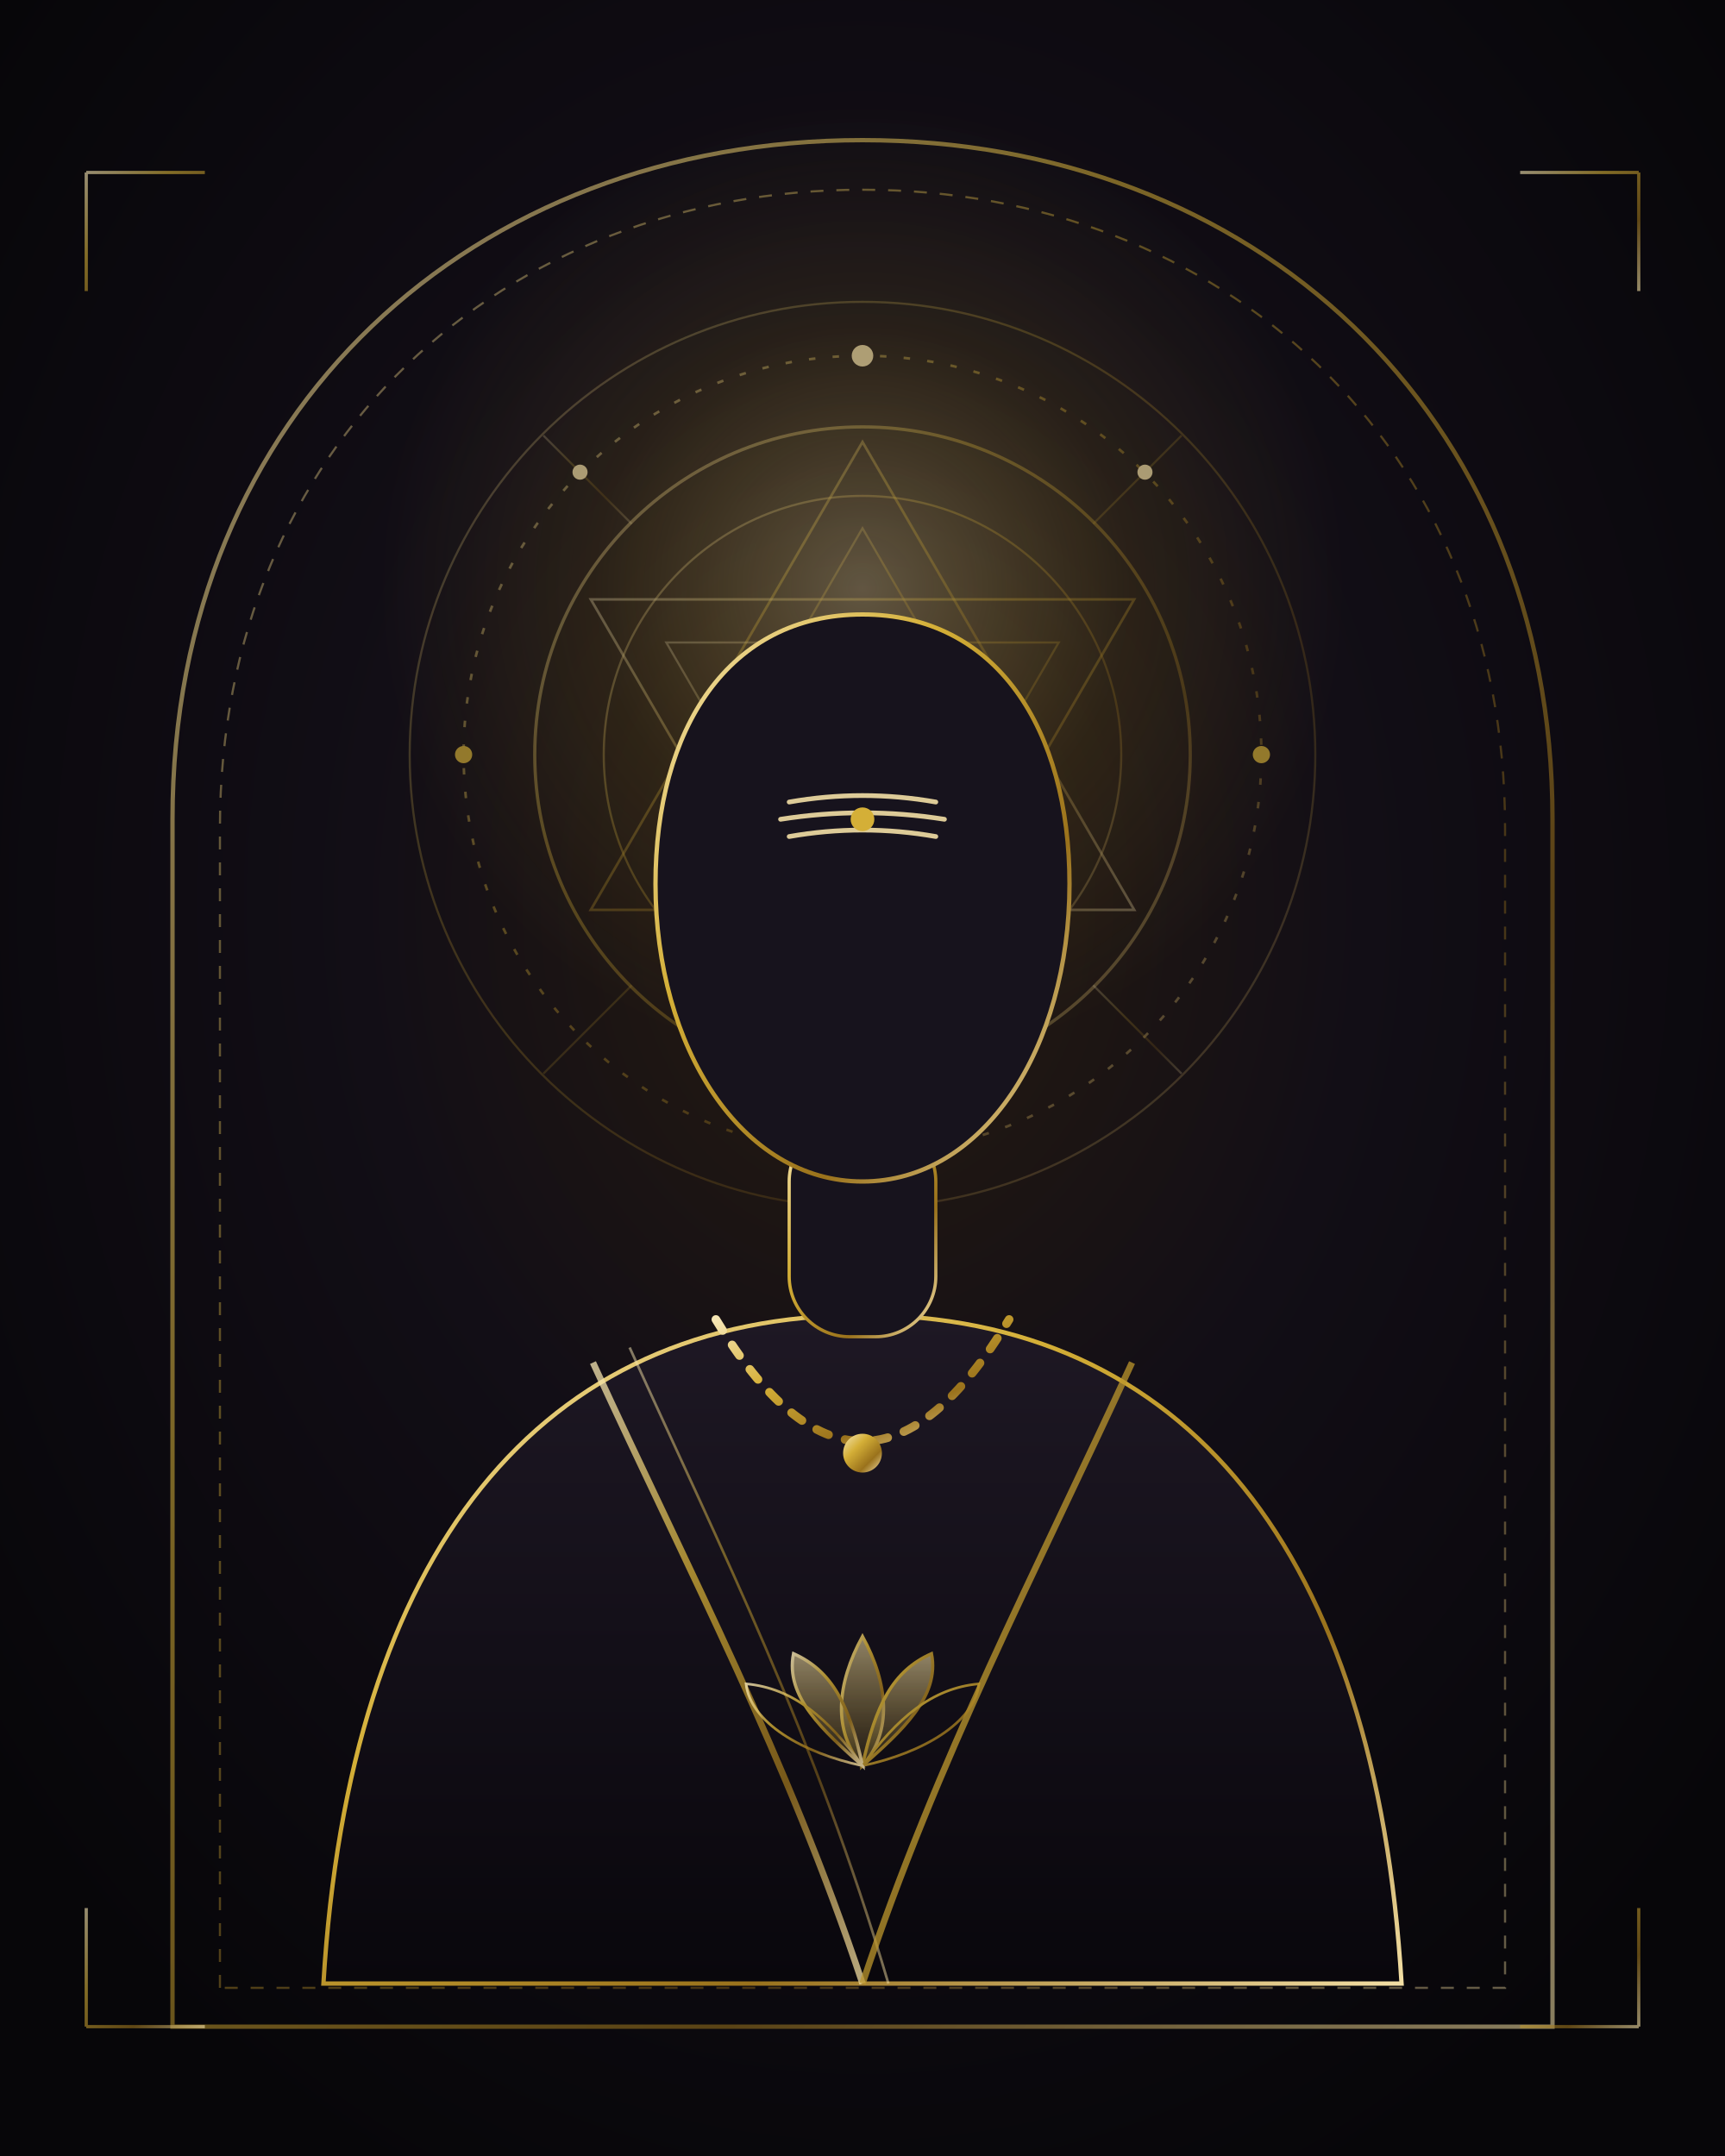
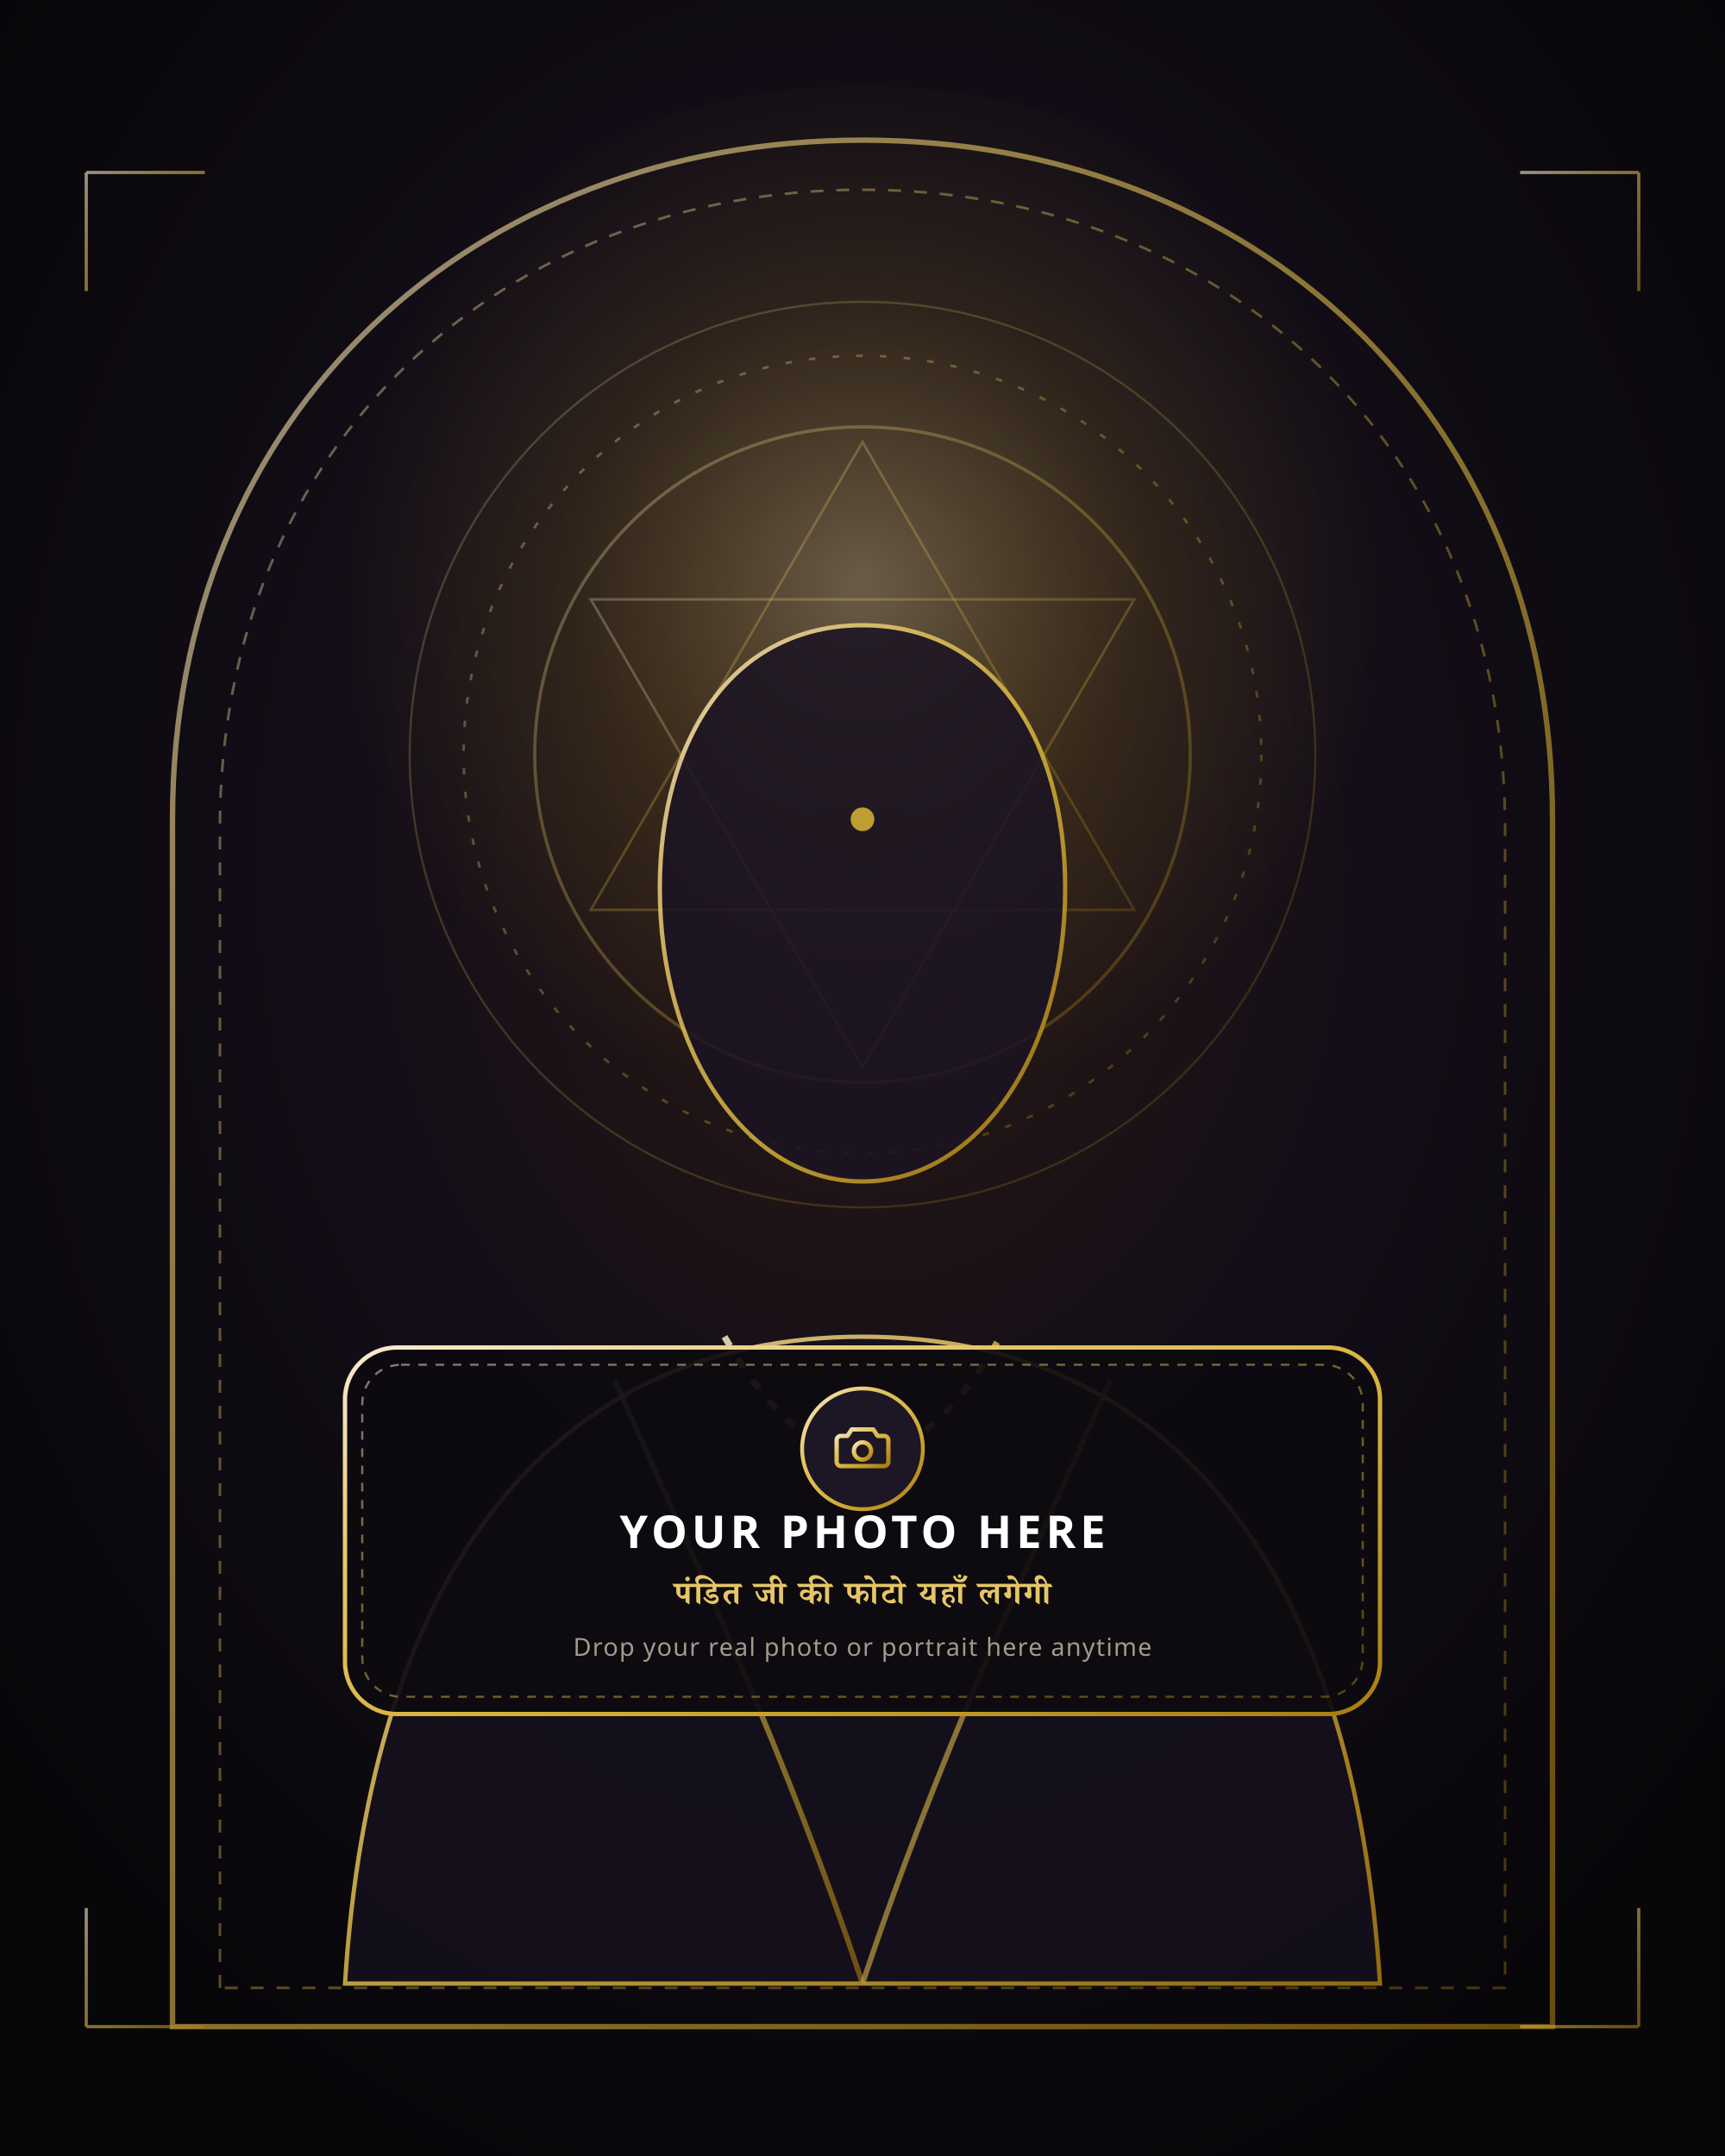
<svg xmlns="http://www.w3.org/2000/svg" viewBox="0 0 800 1000" width="800" height="1000" fill="none">
  <defs>
-     <radialGradient id="bgGlow" cx="50%" cy="42%" r="65%">
-       <stop offset="0%" stop-color="#271C10" />
-       <stop offset="45%" stop-color="#120E16" />
+     <radialGradient id="bgGlow" cx="50%" cy="40%" r="65%">
+       <stop offset="0%" stop-color="#2A1B14" />
+       <stop offset="45%" stop-color="#140E18" />
      <stop offset="100%" stop-color="#070609" />
    </radialGradient>
-     <radialGradient id="haloGlow" cx="50%" cy="36%" r="36%">
-       <stop offset="0%" stop-color="#F3DFA5" stop-opacity="0.32" />
-       <stop offset="55%" stop-color="#D4AF37" stop-opacity="0.1" />
+     <radialGradient id="haloGlow" cx="50%" cy="36%" r="38%">
+       <stop offset="0%" stop-color="#F3DFA5" stop-opacity="0.35" />
+       <stop offset="55%" stop-color="#D4AF37" stop-opacity="0.12" />
      <stop offset="100%" stop-color="#D4AF37" stop-opacity="0" />
    </radialGradient>
    <linearGradient id="goldGrad" x1="0%" y1="0%" x2="100%" y2="100%">
-       <stop offset="0%" stop-color="#F6E6B4" />
-       <stop offset="35%" stop-color="#D4AF37" />
-       <stop offset="70%" stop-color="#9A721C" />
+       <stop offset="0%" stop-color="#F8EBD0" />
+       <stop offset="30%" stop-color="#E6C665" />
+       <stop offset="60%" stop-color="#D4AF37" />
+       <stop offset="100%" stop-color="#AA7C11" />
+     </linearGradient>
+     <linearGradient id="goldPill" x1="0%" y1="0%" x2="100%" y2="0%">
+       <stop offset="0%" stop-color="#F8EBD0" />
+       <stop offset="50%" stop-color="#D4AF37" />
      <stop offset="100%" stop-color="#F3DFA5" />
-     </linearGradient>
-     <linearGradient id="goldSoft" x1="0%" y1="0%" x2="0%" y2="100%">
-       <stop offset="0%" stop-color="#F3DFA5" stop-opacity="0.7" />
-       <stop offset="100%" stop-color="#D4AF37" stop-opacity="0.12" />
-     </linearGradient>
-     <linearGradient id="robeGrad" x1="50%" y1="0%" x2="50%" y2="100%">
-       <stop offset="0%" stop-color="#1E1824" />
-       <stop offset="50%" stop-color="#130F18" />
-       <stop offset="100%" stop-color="#09070C" />
    </linearGradient>
  </defs>
  <rect width="800" height="1000" fill="url(#bgGlow)" />
-   <circle cx="400" cy="360" r="310" fill="url(#haloGlow)" />
-   <path d="M80 940 V380 C80 190 220 65 400 65 C580 65 720 190 720 380 V940 Z" stroke="url(#goldGrad)" stroke-width="2" stroke-opacity="0.55" />
-   <path d="M102 922 V384 C102 206 234 88 400 88 C566 88 698 206 698 384 V922 Z" stroke="url(#goldGrad)" stroke-width="1" stroke-dasharray="6 6" stroke-opacity="0.4" />
-   <g transform="translate(400, 350)" opacity="0.65">
+   <circle cx="400" cy="360" r="320" fill="url(#haloGlow)" />
+   <path d="M80 940 V380 C80 190 220 65 400 65 C580 65 720 190 720 380 V940 Z" stroke="url(#goldGrad)" stroke-width="2.5" stroke-opacity="0.6" />
+   <path d="M102 922 V384 C102 206 234 88 400 88 C566 88 698 206 698 384 V922 Z" stroke="url(#goldGrad)" stroke-width="1.2" stroke-dasharray="6 6" stroke-opacity="0.4" />
+   <g transform="translate(400, 350)" opacity="0.6">
    <circle r="210" stroke="url(#goldGrad)" stroke-width="1" stroke-opacity="0.35" />
    <circle r="185" stroke="url(#goldGrad)" stroke-width="1.2" stroke-dasharray="3 8" stroke-opacity="0.55" />
    <circle r="152" stroke="url(#goldGrad)" stroke-width="1.5" stroke-opacity="0.5" />
-     <circle r="120" stroke="url(#goldGrad)" stroke-width="1" stroke-opacity="0.4" />
    <polygon points="0,-145 126,72 -126,72" stroke="url(#goldGrad)" stroke-width="1.2" stroke-opacity="0.45" fill="none" />
    <polygon points="0,145 126,-72 -126,-72" stroke="url(#goldGrad)" stroke-width="1.2" stroke-opacity="0.45" fill="none" />
-     <polygon points="0,-105 91,52 -91,52" stroke="url(#goldGrad)" stroke-width="1" stroke-opacity="0.35" fill="none" />
-     <polygon points="0,105 91,-52 -91,-52" stroke="url(#goldGrad)" stroke-width="1" stroke-opacity="0.35" fill="none" />
-     <g stroke="url(#goldGrad)" stroke-width="1" stroke-opacity="0.3">
-       <line x1="0" y1="-210" x2="0" y2="-152" />
-       <line x1="0" y1="152" x2="0" y2="210" />
-       <line x1="-210" y1="0" x2="-152" y2="0" />
-       <line x1="152" y1="0" x2="210" y2="0" />
-       <line x1="-148" y1="-148" x2="-107" y2="-107" />
-       <line x1="107" y1="-107" x2="148" y2="-148" />
-       <line x1="-148" y1="148" x2="-107" y2="107" />
-       <line x1="107" y1="107" x2="148" y2="148" />
+   </g>
+   <g opacity="0.85">
+     <path d="M160 920 C172 730 255 620 400 620 C545 620 628 730 640 920 Z" fill="#15101C" stroke="url(#goldGrad)" stroke-width="2" />
+     <path d="M285 640 C325 730 365 815 400 920" stroke="url(#goldGrad)" stroke-width="2.5" stroke-opacity="0.7" />
+     <path d="M515 640 C475 730 435 815 400 920" stroke="url(#goldGrad)" stroke-width="2.5" stroke-opacity="0.7" />
+     <path d="M400 290 C340 290 306 342 306 412 C306 488 346 548 400 548 C454 548 494 488 494 412 C494 342 460 290 400 290 Z" fill="#1A1322" stroke="url(#goldGrad)" stroke-width="2" />
+     <circle cx="400" cy="380" r="5.5" fill="#D4AF37" />
+     <path d="M336 620 Q400 730 464 620" stroke="url(#goldGrad)" stroke-width="3" stroke-dasharray="5 7" fill="none" />
+   </g>
+   <g transform="translate(400, 710)">
+     <rect x="-240" y="-85" width="480" height="170" rx="24" fill="#0C0A10" fill-opacity="0.92" stroke="url(#goldGrad)" stroke-width="2" />
+     <rect x="-232" y="-77" width="464" height="154" rx="18" fill="none" stroke="url(#goldGrad)" stroke-width="1" stroke-dasharray="4 4" stroke-opacity="0.5" />
+     <circle cx="0" cy="-38" r="28" fill="#1D1625" stroke="url(#goldGrad)" stroke-width="1.8" />
+     <g transform="translate(-14, -52)" stroke="url(#goldGrad)" stroke-width="2" fill="none" stroke-linecap="round" stroke-linejoin="round">
+       <path d="M4 8h3l2-3h10l2 3h3a2 2 0 0 1 2 2v10a2 2 0 0 1-2 2H4a2 2 0 0 1-2-2V10a2 2 0 0 1 2-2z" />
+       <circle cx="14" cy="15" r="4" />
    </g>
-     <circle cx="0" cy="-185" r="5" fill="#F3DFA5" />
-     <circle cx="185" cy="0" r="4" fill="#D4AF37" />
-     <circle cx="-185" cy="0" r="4" fill="#D4AF37" />
-     <circle cx="131" cy="-131" r="3.5" fill="#F3DFA5" />
-     <circle cx="-131" cy="-131" r="3.5" fill="#F3DFA5" />
-   </g>
-   <g>
-     <path d="M150 920 C162 720 250 610 400 610 C550 610 638 720 650 920 Z" fill="url(#robeGrad)" stroke="url(#goldGrad)" stroke-width="2" />
-     <path d="M275 632 C320 730 365 815 400 920" stroke="url(#goldGrad)" stroke-width="3" stroke-opacity="0.75" />
-     <path d="M292 625 C335 720 378 805 412 920" stroke="url(#goldGrad)" stroke-width="1.2" stroke-opacity="0.5" />
-     <path d="M525 632 C480 730 435 815 400 920" stroke="url(#goldGrad)" stroke-width="3" stroke-opacity="0.75" />
-     <path d="M332 612 Q400 725 468 612" stroke="url(#goldGrad)" stroke-width="4" stroke-dasharray="6 8" stroke-linecap="round" fill="none" />
-     <circle cx="400" cy="674" r="9" fill="url(#goldGrad)" />
-     <rect x="366" y="520" width="68" height="100" rx="28" fill="#17131D" stroke="url(#goldGrad)" stroke-width="1.5" />
-     <path d="M400 285 C338 285 304 338 304 410 C304 486 344 548 400 548 C456 548 496 486 496 410 C496 338 462 285 400 285 Z" fill="#17131D" stroke="url(#goldGrad)" stroke-width="2" />
-     <path d="M366 372 Q400 366 434 372" stroke="#F3DFA5" stroke-width="2.2" stroke-linecap="round" opacity="0.9" />
-     <path d="M362 380 Q400 374 438 380" stroke="#F3DFA5" stroke-width="2.2" stroke-linecap="round" opacity="0.9" />
-     <path d="M366 388 Q400 382 434 388" stroke="#F3DFA5" stroke-width="2.2" stroke-linecap="round" opacity="0.9" />
-     <circle cx="400" cy="380" r="5.5" fill="#D4AF37" />
-     <g transform="translate(400, 795)" opacity="0.8">
-       <path d="M0 -36 C12 -14 14 8 0 24 C-14 8 -12 -14 0 -36 Z" fill="url(#goldSoft)" stroke="url(#goldGrad)" stroke-width="1.5" />
-       <path d="M0 24 C18 8 36 -8 32 -28 C14 -20 6 -4 0 24 Z" fill="url(#goldSoft)" stroke="url(#goldGrad)" stroke-width="1.5" />
-       <path d="M0 24 C-18 8 -36 -8 -32 -28 C-14 -20 -6 -4 0 24 Z" fill="url(#goldSoft)" stroke="url(#goldGrad)" stroke-width="1.5" />
-       <path d="M0 24 C28 18 52 4 54 -14 C32 -12 16 2 0 24 Z" stroke="url(#goldGrad)" stroke-width="1.2" fill="none" />
-       <path d="M0 24 C-28 18 -52 4 -54 -14 C-32 -12 -16 2 0 24 Z" stroke="url(#goldGrad)" stroke-width="1.2" fill="none" />
-     </g>
+     <text x="0" y="8" font-family="'Plus Jakarta Sans', system-ui, sans-serif" font-size="21" font-weight="800" fill="#FFFFFF" text-anchor="middle" letter-spacing="2">
+       YOUR PHOTO HERE
+     </text>
+     <text x="0" y="34" font-family="'Noto Serif Devanagari', 'Cormorant Garamond', Georgia, serif" font-size="15" font-weight="600" fill="#E6C665" text-anchor="middle" letter-spacing="1">
+       पंडित जी की फोटो यहाँ लगेगी
+     </text>
+     <text x="0" y="58" font-family="'Plus Jakarta Sans', system-ui, sans-serif" font-size="11.5" font-weight="500" fill="#A39A8B" text-anchor="middle" letter-spacing="0.5">
+       Drop your real photo or portrait here anytime
+     </text>
  </g>
  <g stroke="url(#goldGrad)" stroke-width="1.5" opacity="0.6">
    <path d="M40 80 H95 M40 80 V135" />
    <path d="M760 80 H705 M760 80 V135" />
    <path d="M40 940 H95 M40 940 V885" />
    <path d="M760 940 H705 M760 940 V885" />
  </g>
</svg>
